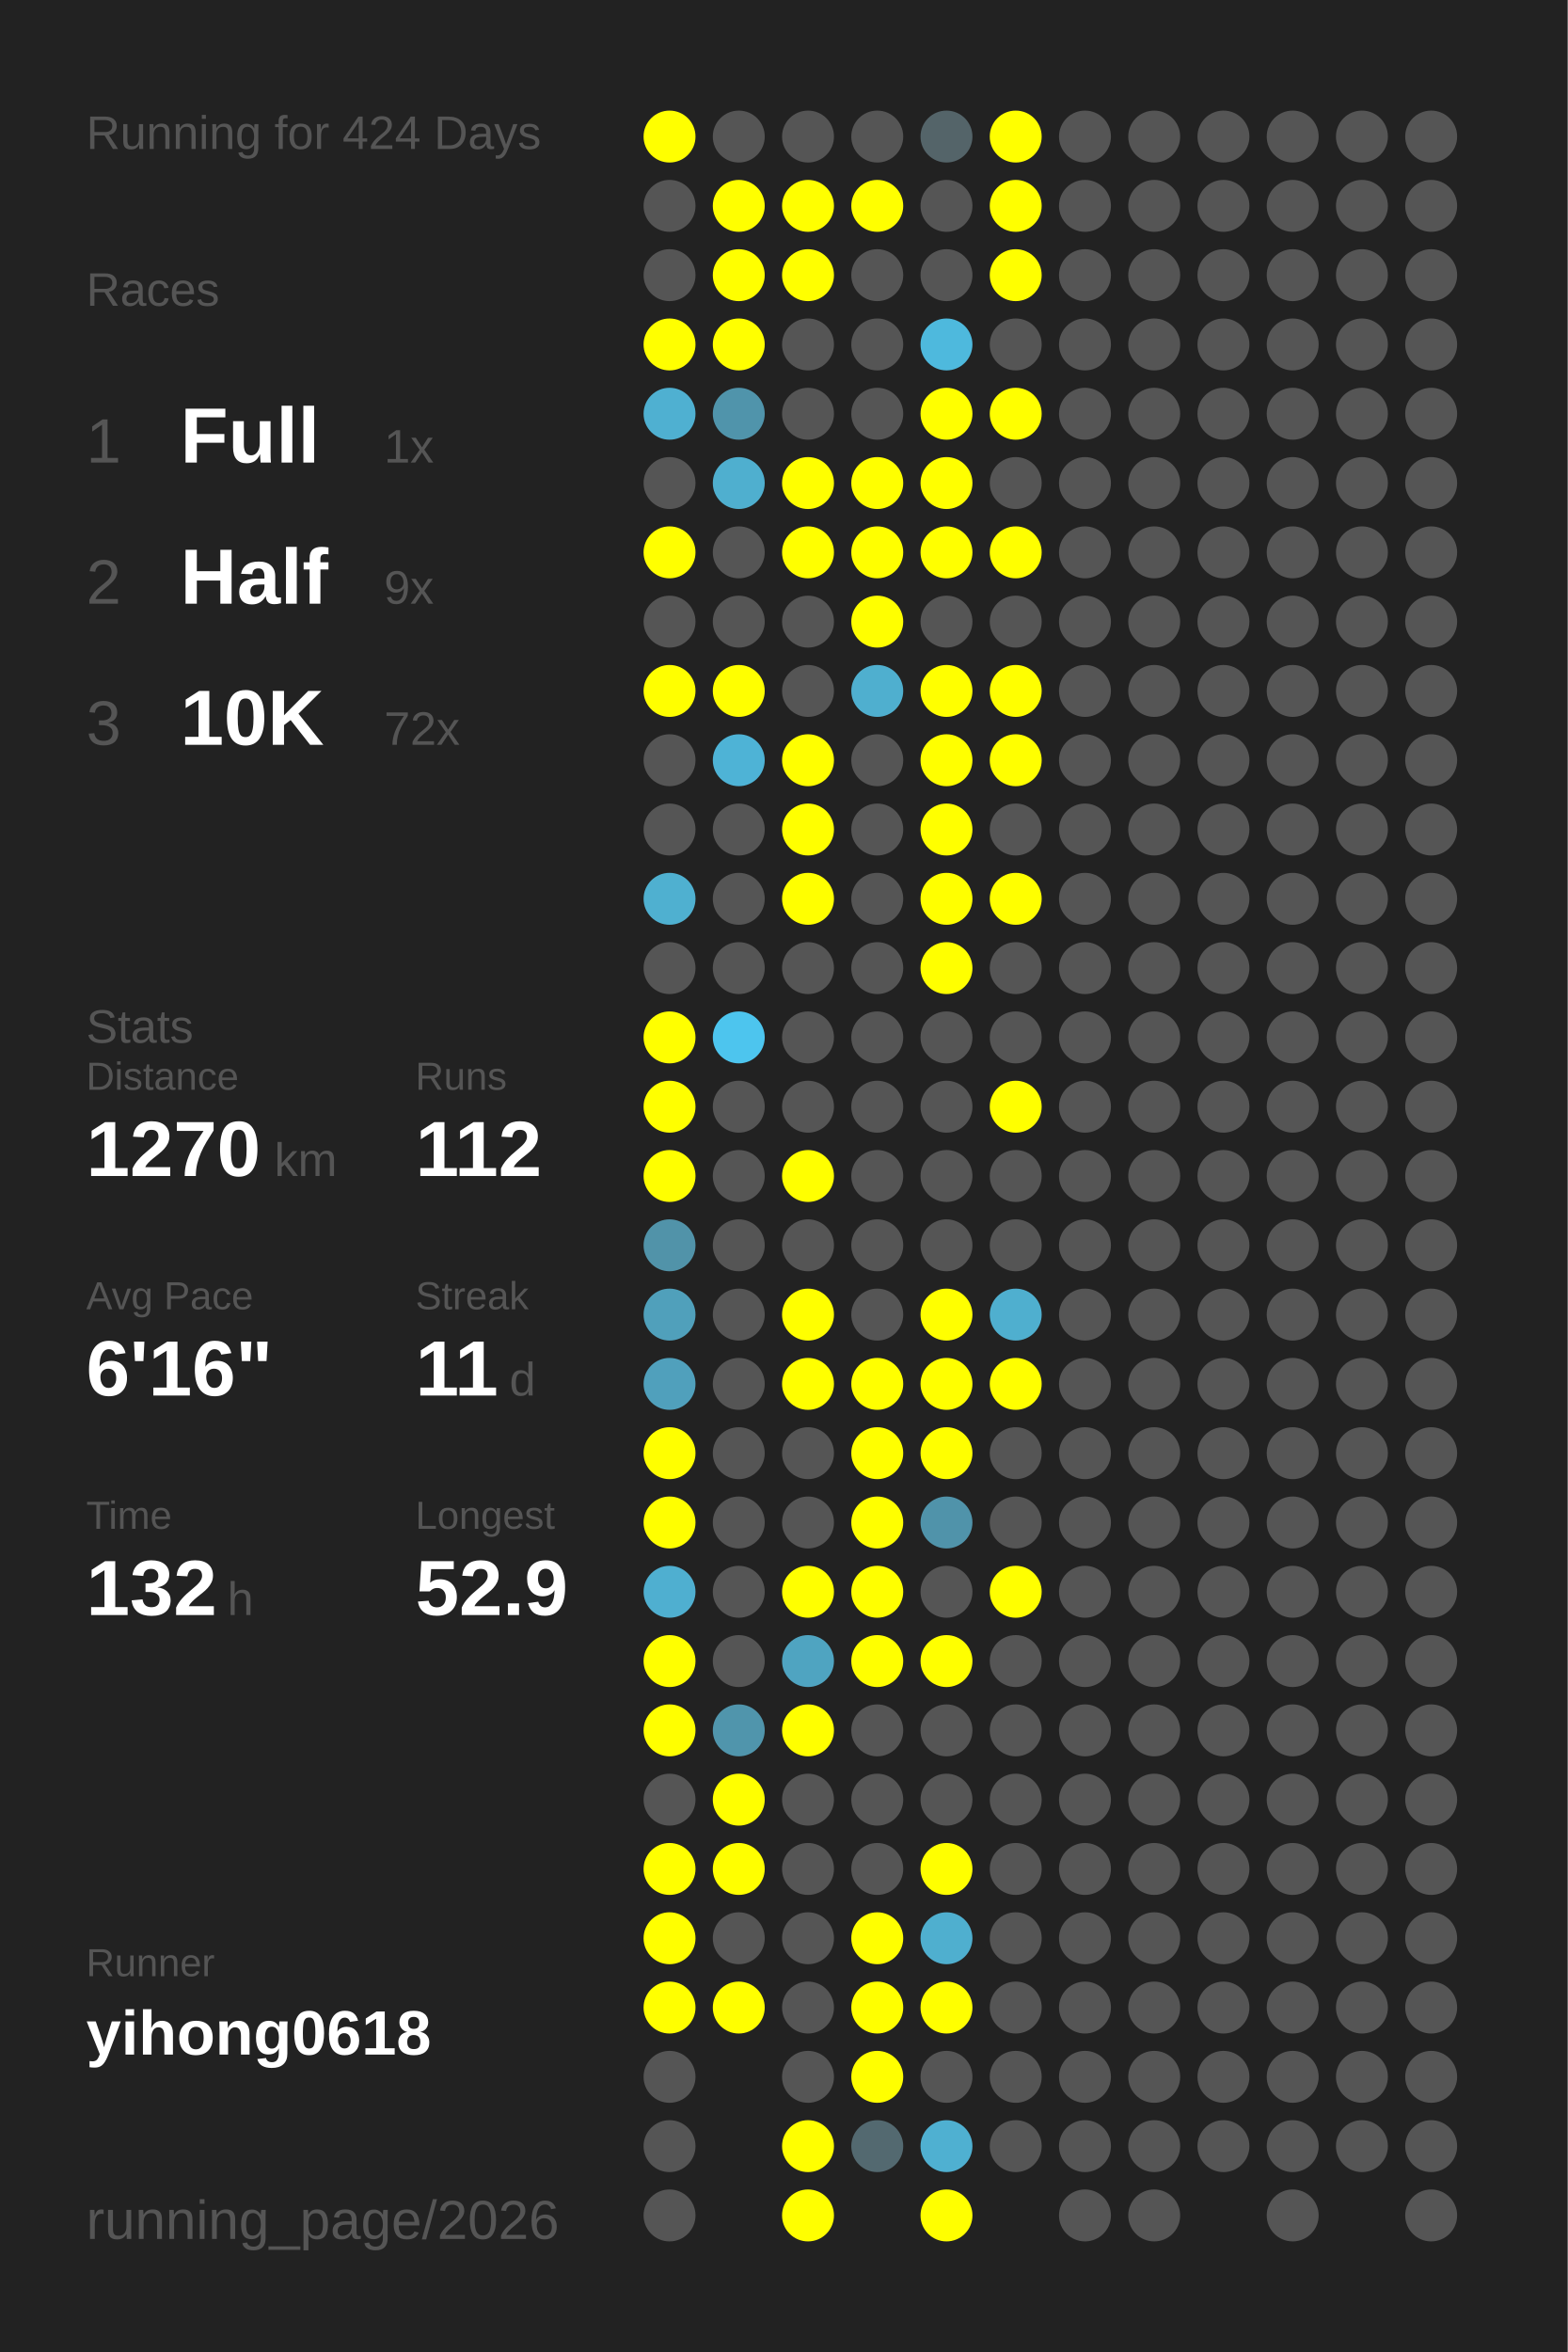
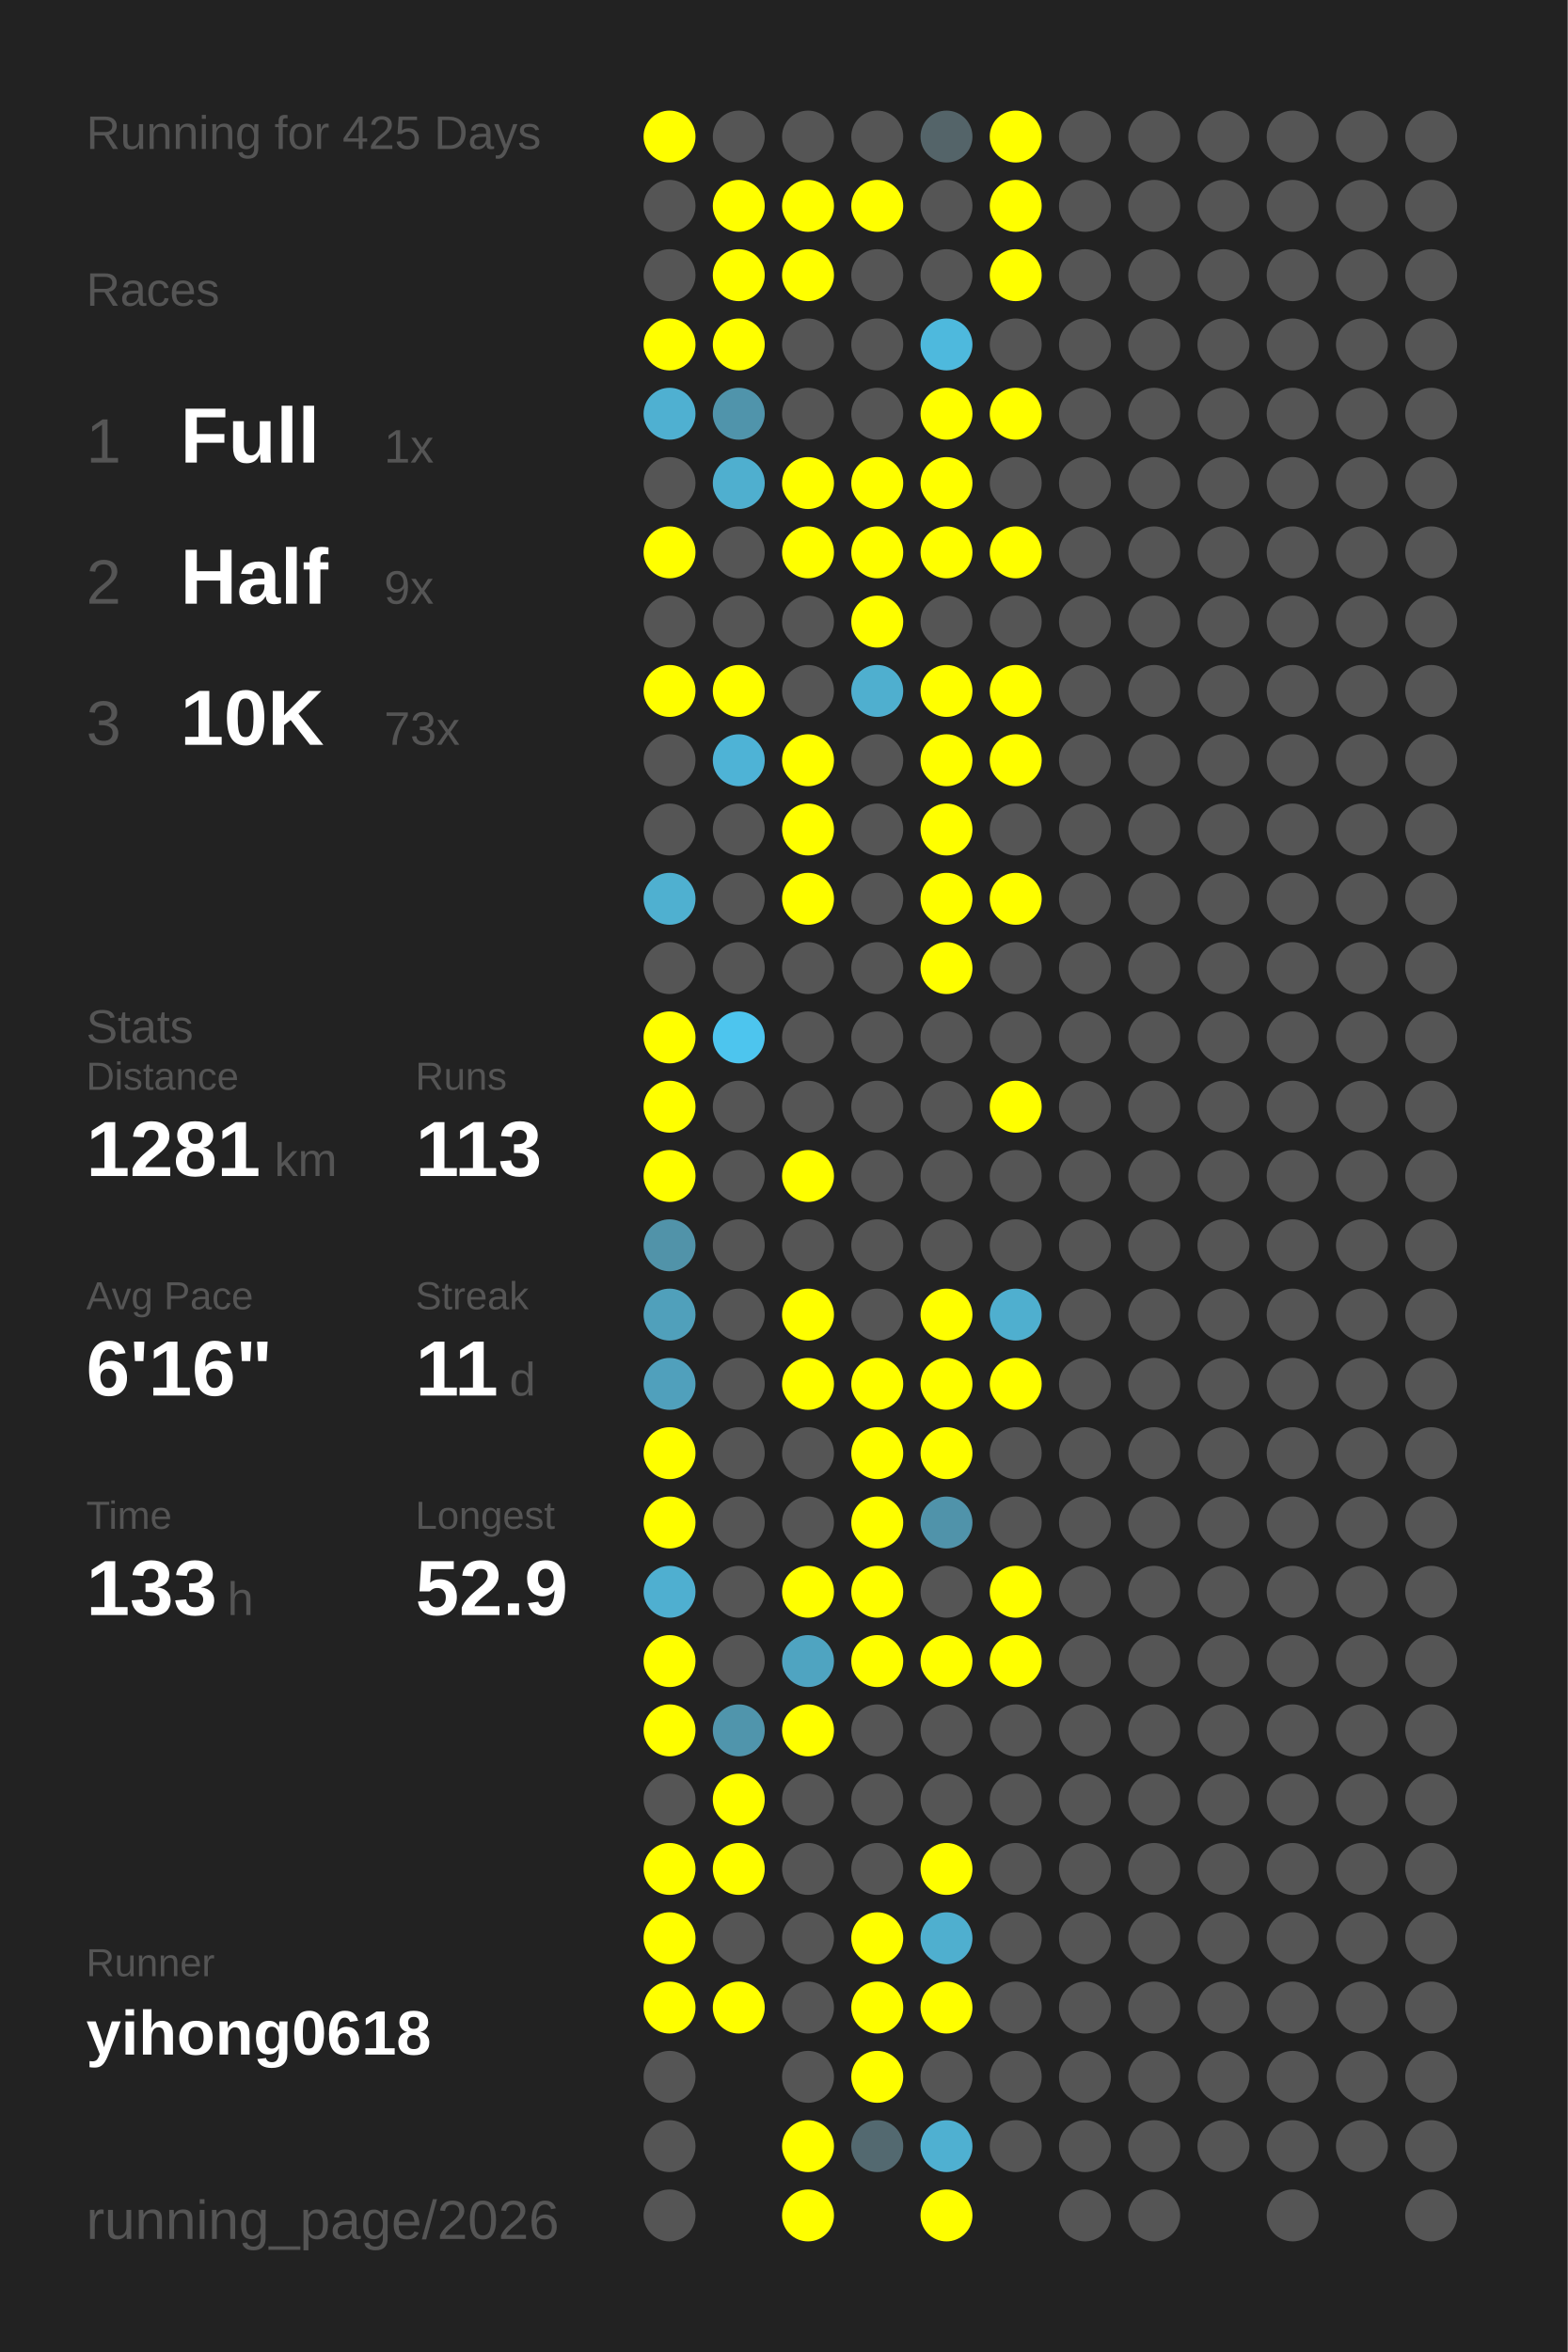
<svg xmlns="http://www.w3.org/2000/svg" baseProfile="full" height="300mm" version="1.1" viewBox="0,0,200,300" width="200mm">
  <defs />
  <rect fill="#222222" height="300" width="200" x="0" y="0" />
-   <text fill="#555555" style="font-size:6px; font-family:Arial;" x="11" y="19">Running for 424 Days</text>
+   <text fill="#555555" style="font-size:6px; font-family:Arial;" x="11" y="19">Running for 425 Days</text>
  <text fill="#555555" style="font-size:6px; font-family:Arial;" x="11" y="39">Races</text>
  <text fill="#555555" style="font-size:8px; font-family:Arial;" x="11" y="59">1</text>
  <text fill="#FFFFFF" style="font-size:10px; font-family:Arial; font-weight:bold;" x="23" y="59">Full</text>
  <text fill="#555555" style="font-size:6px; font-family:Arial;" x="49" y="59">1x</text>
  <text fill="#555555" style="font-size:8px; font-family:Arial;" x="11" y="77">2</text>
  <text fill="#FFFFFF" style="font-size:10px; font-family:Arial; font-weight:bold;" x="23" y="77">Half</text>
  <text fill="#555555" style="font-size:6px; font-family:Arial;" x="49" y="77">9x</text>
  <text fill="#555555" style="font-size:8px; font-family:Arial;" x="11" y="95">3</text>
  <text fill="#FFFFFF" style="font-size:10px; font-family:Arial; font-weight:bold;" x="23" y="95">10K</text>
-   <text fill="#555555" style="font-size:6px; font-family:Arial;" x="49" y="95">72x</text>
+   <text fill="#555555" style="font-size:6px; font-family:Arial;" x="49" y="95">73x</text>
  <text fill="#555555" style="font-size:6px; font-family:Arial;" x="11" y="133">Stats</text>
  <text fill="#555555" style="font-size:5px; font-family:Arial;" x="11" y="139">Distance</text>
-   <text fill="#FFFFFF" style="font-size:10px; font-family:Arial; font-weight:bold;" x="11" y="150">1270</text>
+   <text fill="#FFFFFF" style="font-size:10px; font-family:Arial; font-weight:bold;" x="11" y="150">1281</text>
  <text fill="#555555" style="font-size:6px; font-family:Arial;" x="35" y="150">km</text>
  <text fill="#555555" style="font-size:5px; font-family:Arial;" x="53" y="139">Runs</text>
-   <text fill="#FFFFFF" style="font-size:10px; font-family:Arial; font-weight:bold;" x="53" y="150">112</text>
+   <text fill="#FFFFFF" style="font-size:10px; font-family:Arial; font-weight:bold;" x="53" y="150">113</text>
  <text fill="#555555" style="font-size:5px; font-family:Arial;" x="11" y="167">Avg Pace</text>
  <text fill="#FFFFFF" style="font-size:10px; font-family:Arial; font-weight:bold;" x="11" y="178">6'16"</text>
  <text fill="#555555" style="font-size:5px; font-family:Arial;" x="53" y="167">Streak</text>
  <text fill="#FFFFFF" style="font-size:10px; font-family:Arial; font-weight:bold;" x="53" y="178">11</text>
  <text fill="#555555" style="font-size:6px; font-family:Arial;" x="65" y="178">d</text>
  <text fill="#555555" style="font-size:5px; font-family:Arial;" x="11" y="195">Time</text>
-   <text fill="#FFFFFF" style="font-size:10px; font-family:Arial; font-weight:bold;" x="11" y="206">132</text>
+   <text fill="#FFFFFF" style="font-size:10px; font-family:Arial; font-weight:bold;" x="11" y="206">133</text>
  <text fill="#555555" style="font-size:6px; font-family:Arial;" x="29" y="206">h</text>
  <text fill="#555555" style="font-size:5px; font-family:Arial;" x="53" y="195">Longest</text>
  <text fill="#FFFFFF" style="font-size:10px; font-family:Arial; font-weight:bold;" x="53" y="206">52.9</text>
  <text fill="#555555" style="font-size:5px; font-family:Arial;" x="11" y="252.065">Runner</text>
  <text fill="#FFFFFF" style="font-size:8px; font-family:Arial; font-weight:bold;" x="11" y="262.065">yihong0618</text>
  <text fill="#555555" style="font-size:7px; font-family:Arial;" x="11" y="285.581">running_page/2026</text>
  <circle cx="85.417" cy="17.419" fill="#FFFF00" r="3.312" />
  <circle cx="85.417" cy="26.258" fill="#555555" r="3.312" />
  <circle cx="85.417" cy="35.097" fill="#555555" r="3.312" />
  <circle cx="85.417" cy="43.935" fill="#FFFF00" r="3.312" />
  <circle cx="85.417" cy="52.774" fill="#4fb0d1" r="3.312" />
  <circle cx="85.417" cy="61.613" fill="#555555" r="3.312" />
  <circle cx="85.417" cy="70.452" fill="#FFFF00" r="3.312" />
  <circle cx="85.417" cy="79.29" fill="#555555" r="3.312" />
  <circle cx="85.417" cy="88.129" fill="#FFFF00" r="3.312" />
  <circle cx="85.417" cy="96.968" fill="#555555" r="3.312" />
  <circle cx="85.417" cy="105.806" fill="#555555" r="3.312" />
  <circle cx="85.417" cy="114.645" fill="#4fb0d0" r="3.312" />
  <circle cx="85.417" cy="123.484" fill="#555555" r="3.312" />
  <circle cx="85.417" cy="132.323" fill="#FFFF00" r="3.312" />
  <circle cx="85.417" cy="141.161" fill="#FFFF00" r="3.312" />
  <circle cx="85.417" cy="150" fill="#FFFF00" r="3.312" />
  <circle cx="85.417" cy="158.839" fill="#5193a9" r="3.312" />
  <circle cx="85.417" cy="167.677" fill="#50a0bb" r="3.312" />
  <circle cx="85.417" cy="176.516" fill="#50a0bc" r="3.312" />
  <circle cx="85.417" cy="185.355" fill="#FFFF00" r="3.312" />
  <circle cx="85.417" cy="194.194" fill="#FFFF00" r="3.312" />
  <circle cx="85.417" cy="203.032" fill="#4fafd0" r="3.312" />
  <circle cx="85.417" cy="211.871" fill="#FFFF00" r="3.312" />
  <circle cx="85.417" cy="220.71" fill="#FFFF00" r="3.312" />
  <circle cx="85.417" cy="229.548" fill="#555555" r="3.312" />
  <circle cx="85.417" cy="238.387" fill="#FFFF00" r="3.312" />
  <circle cx="85.417" cy="247.226" fill="#FFFF00" r="3.312" />
  <circle cx="85.417" cy="256.065" fill="#FFFF00" r="3.312" />
  <circle cx="85.417" cy="264.903" fill="#555555" r="3.312" />
  <circle cx="85.417" cy="273.742" fill="#555555" r="3.312" />
  <circle cx="85.417" cy="282.581" fill="#555555" r="3.312" />
  <circle cx="94.25" cy="17.419" fill="#555555" r="3.312" />
  <circle cx="94.25" cy="26.258" fill="#FFFF00" r="3.312" />
  <circle cx="94.25" cy="35.097" fill="#FFFF00" r="3.312" />
  <circle cx="94.25" cy="43.935" fill="#FFFF00" r="3.312" />
  <circle cx="94.25" cy="52.774" fill="#5094ab" r="3.312" />
  <circle cx="94.25" cy="61.613" fill="#4fafcf" r="3.312" />
  <circle cx="94.25" cy="70.452" fill="#555555" r="3.312" />
  <circle cx="94.25" cy="79.29" fill="#555555" r="3.312" />
  <circle cx="94.25" cy="88.129" fill="#FFFF00" r="3.312" />
  <circle cx="94.25" cy="96.968" fill="#4eb3d6" r="3.312" />
  <circle cx="94.25" cy="105.806" fill="#555555" r="3.312" />
  <circle cx="94.25" cy="114.645" fill="#555555" r="3.312" />
  <circle cx="94.25" cy="123.484" fill="#555555" r="3.312" />
  <circle cx="94.25" cy="132.323" fill="#4dc5ee" r="3.312" />
  <circle cx="94.25" cy="141.161" fill="#555555" r="3.312" />
  <circle cx="94.25" cy="150" fill="#555555" r="3.312" />
  <circle cx="94.25" cy="158.839" fill="#555555" r="3.312" />
  <circle cx="94.25" cy="167.677" fill="#555555" r="3.312" />
  <circle cx="94.25" cy="176.516" fill="#555555" r="3.312" />
  <circle cx="94.25" cy="185.355" fill="#555555" r="3.312" />
  <circle cx="94.25" cy="194.194" fill="#555555" r="3.312" />
  <circle cx="94.25" cy="203.032" fill="#555555" r="3.312" />
  <circle cx="94.25" cy="211.871" fill="#555555" r="3.312" />
  <circle cx="94.25" cy="220.71" fill="#5095ac" r="3.312" />
  <circle cx="94.25" cy="229.548" fill="#FFFF00" r="3.312" />
  <circle cx="94.25" cy="238.387" fill="#FFFF00" r="3.312" />
  <circle cx="94.25" cy="247.226" fill="#555555" r="3.312" />
  <circle cx="94.25" cy="256.065" fill="#FFFF00" r="3.312" />
  <circle cx="103.083" cy="17.419" fill="#555555" r="3.312" />
  <circle cx="103.083" cy="26.258" fill="#FFFF00" r="3.312" />
  <circle cx="103.083" cy="35.097" fill="#FFFF00" r="3.312" />
  <circle cx="103.083" cy="43.935" fill="#555555" r="3.312" />
  <circle cx="103.083" cy="52.774" fill="#555555" r="3.312" />
  <circle cx="103.083" cy="61.613" fill="#FFFF00" r="3.312" />
  <circle cx="103.083" cy="70.452" fill="#FFFF00" r="3.312" />
  <circle cx="103.083" cy="79.29" fill="#555555" r="3.312" />
  <circle cx="103.083" cy="88.129" fill="#555555" r="3.312" />
  <circle cx="103.083" cy="96.968" fill="#FFFF00" r="3.312" />
  <circle cx="103.083" cy="105.806" fill="#FFFF00" r="3.312" />
  <circle cx="103.083" cy="114.645" fill="#FFFF00" r="3.312" />
  <circle cx="103.083" cy="123.484" fill="#555555" r="3.312" />
  <circle cx="103.083" cy="132.323" fill="#555555" r="3.312" />
  <circle cx="103.083" cy="141.161" fill="#555555" r="3.312" />
  <circle cx="103.083" cy="150" fill="#FFFF00" r="3.312" />
  <circle cx="103.083" cy="158.839" fill="#555555" r="3.312" />
  <circle cx="103.083" cy="167.677" fill="#FFFF00" r="3.312" />
  <circle cx="103.083" cy="176.516" fill="#FFFF00" r="3.312" />
  <circle cx="103.083" cy="185.355" fill="#555555" r="3.312" />
  <circle cx="103.083" cy="194.194" fill="#555555" r="3.312" />
  <circle cx="103.083" cy="203.032" fill="#FFFF00" r="3.312" />
  <circle cx="103.083" cy="211.871" fill="#4fa4c1" r="3.312" />
  <circle cx="103.083" cy="220.71" fill="#FFFF00" r="3.312" />
  <circle cx="103.083" cy="229.548" fill="#555555" r="3.312" />
  <circle cx="103.083" cy="238.387" fill="#555555" r="3.312" />
  <circle cx="103.083" cy="247.226" fill="#555555" r="3.312" />
  <circle cx="103.083" cy="256.065" fill="#555555" r="3.312" />
  <circle cx="103.083" cy="264.903" fill="#555555" r="3.312" />
  <circle cx="103.083" cy="273.742" fill="#FFFF00" r="3.312" />
  <circle cx="103.083" cy="282.581" fill="#FFFF00" r="3.312" />
  <circle cx="111.917" cy="17.419" fill="#555555" r="3.312" />
  <circle cx="111.917" cy="26.258" fill="#FFFF00" r="3.312" />
  <circle cx="111.917" cy="35.097" fill="#555555" r="3.312" />
  <circle cx="111.917" cy="43.935" fill="#555555" r="3.312" />
  <circle cx="111.917" cy="52.774" fill="#555555" r="3.312" />
  <circle cx="111.917" cy="61.613" fill="#FFFF00" r="3.312" />
  <circle cx="111.917" cy="70.452" fill="#FFFF00" r="3.312" />
  <circle cx="111.917" cy="79.29" fill="#FFFF00" r="3.312" />
  <circle cx="111.917" cy="88.129" fill="#4fafcf" r="3.312" />
  <circle cx="111.917" cy="96.968" fill="#555555" r="3.312" />
  <circle cx="111.917" cy="105.806" fill="#555555" r="3.312" />
  <circle cx="111.917" cy="114.645" fill="#555555" r="3.312" />
  <circle cx="111.917" cy="123.484" fill="#555555" r="3.312" />
  <circle cx="111.917" cy="132.323" fill="#555555" r="3.312" />
  <circle cx="111.917" cy="141.161" fill="#555555" r="3.312" />
  <circle cx="111.917" cy="150" fill="#555555" r="3.312" />
  <circle cx="111.917" cy="158.839" fill="#555555" r="3.312" />
  <circle cx="111.917" cy="167.677" fill="#555555" r="3.312" />
  <circle cx="111.917" cy="176.516" fill="#FFFF00" r="3.312" />
  <circle cx="111.917" cy="185.355" fill="#FFFF00" r="3.312" />
  <circle cx="111.917" cy="194.194" fill="#FFFF00" r="3.312" />
  <circle cx="111.917" cy="203.032" fill="#FFFF00" r="3.312" />
  <circle cx="111.917" cy="211.871" fill="#FFFF00" r="3.312" />
  <circle cx="111.917" cy="220.71" fill="#555555" r="3.312" />
  <circle cx="111.917" cy="229.548" fill="#555555" r="3.312" />
  <circle cx="111.917" cy="238.387" fill="#555555" r="3.312" />
  <circle cx="111.917" cy="247.226" fill="#FFFF00" r="3.312" />
  <circle cx="111.917" cy="256.065" fill="#FFFF00" r="3.312" />
  <circle cx="111.917" cy="264.903" fill="#FFFF00" r="3.312" />
  <circle cx="111.917" cy="273.742" fill="#536970" r="3.312" />
  <circle cx="120.75" cy="17.419" fill="#546469" r="3.312" />
  <circle cx="120.75" cy="26.258" fill="#555555" r="3.312" />
  <circle cx="120.75" cy="35.097" fill="#555555" r="3.312" />
  <circle cx="120.75" cy="43.935" fill="#4eb9dd" r="3.312" />
  <circle cx="120.75" cy="52.774" fill="#FFFF00" r="3.312" />
  <circle cx="120.75" cy="61.613" fill="#FFFF00" r="3.312" />
  <circle cx="120.75" cy="70.452" fill="#FFFF00" r="3.312" />
  <circle cx="120.75" cy="79.29" fill="#555555" r="3.312" />
  <circle cx="120.75" cy="88.129" fill="#FFFF00" r="3.312" />
  <circle cx="120.75" cy="96.968" fill="#FFFF00" r="3.312" />
  <circle cx="120.75" cy="105.806" fill="#FFFF00" r="3.312" />
  <circle cx="120.75" cy="114.645" fill="#FFFF00" r="3.312" />
  <circle cx="120.75" cy="123.484" fill="#FFFF00" r="3.312" />
  <circle cx="120.75" cy="132.323" fill="#555555" r="3.312" />
  <circle cx="120.75" cy="141.161" fill="#555555" r="3.312" />
  <circle cx="120.75" cy="150" fill="#555555" r="3.312" />
  <circle cx="120.75" cy="158.839" fill="#555555" r="3.312" />
  <circle cx="120.75" cy="167.677" fill="#FFFF00" r="3.312" />
  <circle cx="120.75" cy="176.516" fill="#FFFF00" r="3.312" />
  <circle cx="120.75" cy="185.355" fill="#FFFF00" r="3.312" />
  <circle cx="120.75" cy="194.194" fill="#5093aa" r="3.312" />
  <circle cx="120.75" cy="203.032" fill="#555555" r="3.312" />
  <circle cx="120.75" cy="211.871" fill="#FFFF00" r="3.312" />
  <circle cx="120.75" cy="220.71" fill="#555555" r="3.312" />
  <circle cx="120.75" cy="229.548" fill="#555555" r="3.312" />
  <circle cx="120.75" cy="238.387" fill="#FFFF00" r="3.312" />
  <circle cx="120.75" cy="247.226" fill="#4fafcf" r="3.312" />
  <circle cx="120.75" cy="256.065" fill="#FFFF00" r="3.312" />
  <circle cx="120.75" cy="264.903" fill="#555555" r="3.312" />
  <circle cx="120.75" cy="273.742" fill="#4fb0d1" r="3.312" />
  <circle cx="120.75" cy="282.581" fill="#FFFF00" r="3.312" />
  <circle cx="129.583" cy="17.419" fill="#FFFF00" r="3.312" />
  <circle cx="129.583" cy="26.258" fill="#FFFF00" r="3.312" />
  <circle cx="129.583" cy="35.097" fill="#FFFF00" r="3.312" />
  <circle cx="129.583" cy="43.935" fill="#555555" r="3.312" />
  <circle cx="129.583" cy="52.774" fill="#FFFF00" r="3.312" />
  <circle cx="129.583" cy="61.613" fill="#555555" r="3.312" />
  <circle cx="129.583" cy="70.452" fill="#FFFF00" r="3.312" />
  <circle cx="129.583" cy="79.29" fill="#555555" r="3.312" />
  <circle cx="129.583" cy="88.129" fill="#FFFF00" r="3.312" />
  <circle cx="129.583" cy="96.968" fill="#FFFF00" r="3.312" />
  <circle cx="129.583" cy="105.806" fill="#555555" r="3.312" />
  <circle cx="129.583" cy="114.645" fill="#FFFF00" r="3.312" />
  <circle cx="129.583" cy="123.484" fill="#555555" r="3.312" />
  <circle cx="129.583" cy="132.323" fill="#555555" r="3.312" />
  <circle cx="129.583" cy="141.161" fill="#FFFF00" r="3.312" />
  <circle cx="129.583" cy="150" fill="#555555" r="3.312" />
  <circle cx="129.583" cy="158.839" fill="#555555" r="3.312" />
  <circle cx="129.583" cy="167.677" fill="#4fafcf" r="3.312" />
  <circle cx="129.583" cy="176.516" fill="#FFFF00" r="3.312" />
  <circle cx="129.583" cy="185.355" fill="#555555" r="3.312" />
  <circle cx="129.583" cy="194.194" fill="#555555" r="3.312" />
  <circle cx="129.583" cy="203.032" fill="#FFFF00" r="3.312" />
-   <circle cx="129.583" cy="211.871" fill="#555555" r="3.312" />
+   <circle cx="129.583" cy="211.871" fill="#FFFF00" r="3.312" />
  <circle cx="129.583" cy="220.71" fill="#555555" r="3.312" />
  <circle cx="129.583" cy="229.548" fill="#555555" r="3.312" />
  <circle cx="129.583" cy="238.387" fill="#555555" r="3.312" />
  <circle cx="129.583" cy="247.226" fill="#555555" r="3.312" />
  <circle cx="129.583" cy="256.065" fill="#555555" r="3.312" />
  <circle cx="129.583" cy="264.903" fill="#555555" r="3.312" />
  <circle cx="129.583" cy="273.742" fill="#555555" r="3.312" />
  <circle cx="138.417" cy="17.419" fill="#555555" r="3.312" />
  <circle cx="138.417" cy="26.258" fill="#555555" r="3.312" />
  <circle cx="138.417" cy="35.097" fill="#555555" r="3.312" />
  <circle cx="138.417" cy="43.935" fill="#555555" r="3.312" />
  <circle cx="138.417" cy="52.774" fill="#555555" r="3.312" />
  <circle cx="138.417" cy="61.613" fill="#555555" r="3.312" />
  <circle cx="138.417" cy="70.452" fill="#555555" r="3.312" />
  <circle cx="138.417" cy="79.29" fill="#555555" r="3.312" />
  <circle cx="138.417" cy="88.129" fill="#555555" r="3.312" />
  <circle cx="138.417" cy="96.968" fill="#555555" r="3.312" />
  <circle cx="138.417" cy="105.806" fill="#555555" r="3.312" />
  <circle cx="138.417" cy="114.645" fill="#555555" r="3.312" />
  <circle cx="138.417" cy="123.484" fill="#555555" r="3.312" />
  <circle cx="138.417" cy="132.323" fill="#555555" r="3.312" />
  <circle cx="138.417" cy="141.161" fill="#555555" r="3.312" />
  <circle cx="138.417" cy="150" fill="#555555" r="3.312" />
  <circle cx="138.417" cy="158.839" fill="#555555" r="3.312" />
  <circle cx="138.417" cy="167.677" fill="#555555" r="3.312" />
  <circle cx="138.417" cy="176.516" fill="#555555" r="3.312" />
  <circle cx="138.417" cy="185.355" fill="#555555" r="3.312" />
  <circle cx="138.417" cy="194.194" fill="#555555" r="3.312" />
  <circle cx="138.417" cy="203.032" fill="#555555" r="3.312" />
  <circle cx="138.417" cy="211.871" fill="#555555" r="3.312" />
  <circle cx="138.417" cy="220.71" fill="#555555" r="3.312" />
  <circle cx="138.417" cy="229.548" fill="#555555" r="3.312" />
  <circle cx="138.417" cy="238.387" fill="#555555" r="3.312" />
  <circle cx="138.417" cy="247.226" fill="#555555" r="3.312" />
  <circle cx="138.417" cy="256.065" fill="#555555" r="3.312" />
  <circle cx="138.417" cy="264.903" fill="#555555" r="3.312" />
  <circle cx="138.417" cy="273.742" fill="#555555" r="3.312" />
  <circle cx="138.417" cy="282.581" fill="#555555" r="3.312" />
  <circle cx="147.25" cy="17.419" fill="#555555" r="3.312" />
  <circle cx="147.25" cy="26.258" fill="#555555" r="3.312" />
  <circle cx="147.25" cy="35.097" fill="#555555" r="3.312" />
  <circle cx="147.25" cy="43.935" fill="#555555" r="3.312" />
  <circle cx="147.25" cy="52.774" fill="#555555" r="3.312" />
  <circle cx="147.25" cy="61.613" fill="#555555" r="3.312" />
  <circle cx="147.25" cy="70.452" fill="#555555" r="3.312" />
  <circle cx="147.25" cy="79.29" fill="#555555" r="3.312" />
  <circle cx="147.25" cy="88.129" fill="#555555" r="3.312" />
  <circle cx="147.25" cy="96.968" fill="#555555" r="3.312" />
  <circle cx="147.25" cy="105.806" fill="#555555" r="3.312" />
  <circle cx="147.25" cy="114.645" fill="#555555" r="3.312" />
  <circle cx="147.25" cy="123.484" fill="#555555" r="3.312" />
  <circle cx="147.25" cy="132.323" fill="#555555" r="3.312" />
  <circle cx="147.25" cy="141.161" fill="#555555" r="3.312" />
  <circle cx="147.25" cy="150" fill="#555555" r="3.312" />
  <circle cx="147.25" cy="158.839" fill="#555555" r="3.312" />
  <circle cx="147.25" cy="167.677" fill="#555555" r="3.312" />
  <circle cx="147.25" cy="176.516" fill="#555555" r="3.312" />
  <circle cx="147.25" cy="185.355" fill="#555555" r="3.312" />
  <circle cx="147.25" cy="194.194" fill="#555555" r="3.312" />
  <circle cx="147.25" cy="203.032" fill="#555555" r="3.312" />
  <circle cx="147.25" cy="211.871" fill="#555555" r="3.312" />
  <circle cx="147.25" cy="220.71" fill="#555555" r="3.312" />
  <circle cx="147.25" cy="229.548" fill="#555555" r="3.312" />
  <circle cx="147.25" cy="238.387" fill="#555555" r="3.312" />
  <circle cx="147.25" cy="247.226" fill="#555555" r="3.312" />
  <circle cx="147.25" cy="256.065" fill="#555555" r="3.312" />
  <circle cx="147.25" cy="264.903" fill="#555555" r="3.312" />
  <circle cx="147.25" cy="273.742" fill="#555555" r="3.312" />
  <circle cx="147.25" cy="282.581" fill="#555555" r="3.312" />
  <circle cx="156.083" cy="17.419" fill="#555555" r="3.312" />
  <circle cx="156.083" cy="26.258" fill="#555555" r="3.312" />
  <circle cx="156.083" cy="35.097" fill="#555555" r="3.312" />
  <circle cx="156.083" cy="43.935" fill="#555555" r="3.312" />
  <circle cx="156.083" cy="52.774" fill="#555555" r="3.312" />
  <circle cx="156.083" cy="61.613" fill="#555555" r="3.312" />
  <circle cx="156.083" cy="70.452" fill="#555555" r="3.312" />
  <circle cx="156.083" cy="79.29" fill="#555555" r="3.312" />
  <circle cx="156.083" cy="88.129" fill="#555555" r="3.312" />
  <circle cx="156.083" cy="96.968" fill="#555555" r="3.312" />
  <circle cx="156.083" cy="105.806" fill="#555555" r="3.312" />
  <circle cx="156.083" cy="114.645" fill="#555555" r="3.312" />
  <circle cx="156.083" cy="123.484" fill="#555555" r="3.312" />
  <circle cx="156.083" cy="132.323" fill="#555555" r="3.312" />
  <circle cx="156.083" cy="141.161" fill="#555555" r="3.312" />
  <circle cx="156.083" cy="150" fill="#555555" r="3.312" />
  <circle cx="156.083" cy="158.839" fill="#555555" r="3.312" />
  <circle cx="156.083" cy="167.677" fill="#555555" r="3.312" />
  <circle cx="156.083" cy="176.516" fill="#555555" r="3.312" />
  <circle cx="156.083" cy="185.355" fill="#555555" r="3.312" />
  <circle cx="156.083" cy="194.194" fill="#555555" r="3.312" />
  <circle cx="156.083" cy="203.032" fill="#555555" r="3.312" />
  <circle cx="156.083" cy="211.871" fill="#555555" r="3.312" />
  <circle cx="156.083" cy="220.71" fill="#555555" r="3.312" />
  <circle cx="156.083" cy="229.548" fill="#555555" r="3.312" />
  <circle cx="156.083" cy="238.387" fill="#555555" r="3.312" />
  <circle cx="156.083" cy="247.226" fill="#555555" r="3.312" />
  <circle cx="156.083" cy="256.065" fill="#555555" r="3.312" />
  <circle cx="156.083" cy="264.903" fill="#555555" r="3.312" />
  <circle cx="156.083" cy="273.742" fill="#555555" r="3.312" />
  <circle cx="164.917" cy="17.419" fill="#555555" r="3.312" />
  <circle cx="164.917" cy="26.258" fill="#555555" r="3.312" />
  <circle cx="164.917" cy="35.097" fill="#555555" r="3.312" />
  <circle cx="164.917" cy="43.935" fill="#555555" r="3.312" />
  <circle cx="164.917" cy="52.774" fill="#555555" r="3.312" />
  <circle cx="164.917" cy="61.613" fill="#555555" r="3.312" />
  <circle cx="164.917" cy="70.452" fill="#555555" r="3.312" />
  <circle cx="164.917" cy="79.29" fill="#555555" r="3.312" />
  <circle cx="164.917" cy="88.129" fill="#555555" r="3.312" />
  <circle cx="164.917" cy="96.968" fill="#555555" r="3.312" />
  <circle cx="164.917" cy="105.806" fill="#555555" r="3.312" />
  <circle cx="164.917" cy="114.645" fill="#555555" r="3.312" />
  <circle cx="164.917" cy="123.484" fill="#555555" r="3.312" />
  <circle cx="164.917" cy="132.323" fill="#555555" r="3.312" />
  <circle cx="164.917" cy="141.161" fill="#555555" r="3.312" />
  <circle cx="164.917" cy="150" fill="#555555" r="3.312" />
  <circle cx="164.917" cy="158.839" fill="#555555" r="3.312" />
  <circle cx="164.917" cy="167.677" fill="#555555" r="3.312" />
  <circle cx="164.917" cy="176.516" fill="#555555" r="3.312" />
  <circle cx="164.917" cy="185.355" fill="#555555" r="3.312" />
  <circle cx="164.917" cy="194.194" fill="#555555" r="3.312" />
  <circle cx="164.917" cy="203.032" fill="#555555" r="3.312" />
  <circle cx="164.917" cy="211.871" fill="#555555" r="3.312" />
  <circle cx="164.917" cy="220.71" fill="#555555" r="3.312" />
  <circle cx="164.917" cy="229.548" fill="#555555" r="3.312" />
  <circle cx="164.917" cy="238.387" fill="#555555" r="3.312" />
  <circle cx="164.917" cy="247.226" fill="#555555" r="3.312" />
  <circle cx="164.917" cy="256.065" fill="#555555" r="3.312" />
  <circle cx="164.917" cy="264.903" fill="#555555" r="3.312" />
  <circle cx="164.917" cy="273.742" fill="#555555" r="3.312" />
  <circle cx="164.917" cy="282.581" fill="#555555" r="3.312" />
  <circle cx="173.75" cy="17.419" fill="#555555" r="3.312" />
  <circle cx="173.75" cy="26.258" fill="#555555" r="3.312" />
  <circle cx="173.75" cy="35.097" fill="#555555" r="3.312" />
  <circle cx="173.75" cy="43.935" fill="#555555" r="3.312" />
  <circle cx="173.75" cy="52.774" fill="#555555" r="3.312" />
  <circle cx="173.75" cy="61.613" fill="#555555" r="3.312" />
  <circle cx="173.75" cy="70.452" fill="#555555" r="3.312" />
  <circle cx="173.75" cy="79.29" fill="#555555" r="3.312" />
  <circle cx="173.75" cy="88.129" fill="#555555" r="3.312" />
  <circle cx="173.75" cy="96.968" fill="#555555" r="3.312" />
  <circle cx="173.75" cy="105.806" fill="#555555" r="3.312" />
  <circle cx="173.75" cy="114.645" fill="#555555" r="3.312" />
  <circle cx="173.75" cy="123.484" fill="#555555" r="3.312" />
  <circle cx="173.75" cy="132.323" fill="#555555" r="3.312" />
  <circle cx="173.75" cy="141.161" fill="#555555" r="3.312" />
  <circle cx="173.75" cy="150" fill="#555555" r="3.312" />
  <circle cx="173.75" cy="158.839" fill="#555555" r="3.312" />
  <circle cx="173.75" cy="167.677" fill="#555555" r="3.312" />
  <circle cx="173.75" cy="176.516" fill="#555555" r="3.312" />
  <circle cx="173.75" cy="185.355" fill="#555555" r="3.312" />
  <circle cx="173.75" cy="194.194" fill="#555555" r="3.312" />
  <circle cx="173.75" cy="203.032" fill="#555555" r="3.312" />
  <circle cx="173.75" cy="211.871" fill="#555555" r="3.312" />
  <circle cx="173.75" cy="220.71" fill="#555555" r="3.312" />
  <circle cx="173.75" cy="229.548" fill="#555555" r="3.312" />
  <circle cx="173.75" cy="238.387" fill="#555555" r="3.312" />
  <circle cx="173.75" cy="247.226" fill="#555555" r="3.312" />
  <circle cx="173.75" cy="256.065" fill="#555555" r="3.312" />
  <circle cx="173.75" cy="264.903" fill="#555555" r="3.312" />
  <circle cx="173.75" cy="273.742" fill="#555555" r="3.312" />
  <circle cx="182.583" cy="17.419" fill="#555555" r="3.312" />
  <circle cx="182.583" cy="26.258" fill="#555555" r="3.312" />
  <circle cx="182.583" cy="35.097" fill="#555555" r="3.312" />
  <circle cx="182.583" cy="43.935" fill="#555555" r="3.312" />
  <circle cx="182.583" cy="52.774" fill="#555555" r="3.312" />
  <circle cx="182.583" cy="61.613" fill="#555555" r="3.312" />
  <circle cx="182.583" cy="70.452" fill="#555555" r="3.312" />
  <circle cx="182.583" cy="79.29" fill="#555555" r="3.312" />
  <circle cx="182.583" cy="88.129" fill="#555555" r="3.312" />
  <circle cx="182.583" cy="96.968" fill="#555555" r="3.312" />
  <circle cx="182.583" cy="105.806" fill="#555555" r="3.312" />
  <circle cx="182.583" cy="114.645" fill="#555555" r="3.312" />
  <circle cx="182.583" cy="123.484" fill="#555555" r="3.312" />
  <circle cx="182.583" cy="132.323" fill="#555555" r="3.312" />
  <circle cx="182.583" cy="141.161" fill="#555555" r="3.312" />
  <circle cx="182.583" cy="150" fill="#555555" r="3.312" />
  <circle cx="182.583" cy="158.839" fill="#555555" r="3.312" />
  <circle cx="182.583" cy="167.677" fill="#555555" r="3.312" />
  <circle cx="182.583" cy="176.516" fill="#555555" r="3.312" />
  <circle cx="182.583" cy="185.355" fill="#555555" r="3.312" />
  <circle cx="182.583" cy="194.194" fill="#555555" r="3.312" />
  <circle cx="182.583" cy="203.032" fill="#555555" r="3.312" />
  <circle cx="182.583" cy="211.871" fill="#555555" r="3.312" />
  <circle cx="182.583" cy="220.71" fill="#555555" r="3.312" />
  <circle cx="182.583" cy="229.548" fill="#555555" r="3.312" />
  <circle cx="182.583" cy="238.387" fill="#555555" r="3.312" />
  <circle cx="182.583" cy="247.226" fill="#555555" r="3.312" />
  <circle cx="182.583" cy="256.065" fill="#555555" r="3.312" />
  <circle cx="182.583" cy="264.903" fill="#555555" r="3.312" />
  <circle cx="182.583" cy="273.742" fill="#555555" r="3.312" />
  <circle cx="182.583" cy="282.581" fill="#555555" r="3.312" />
</svg>
